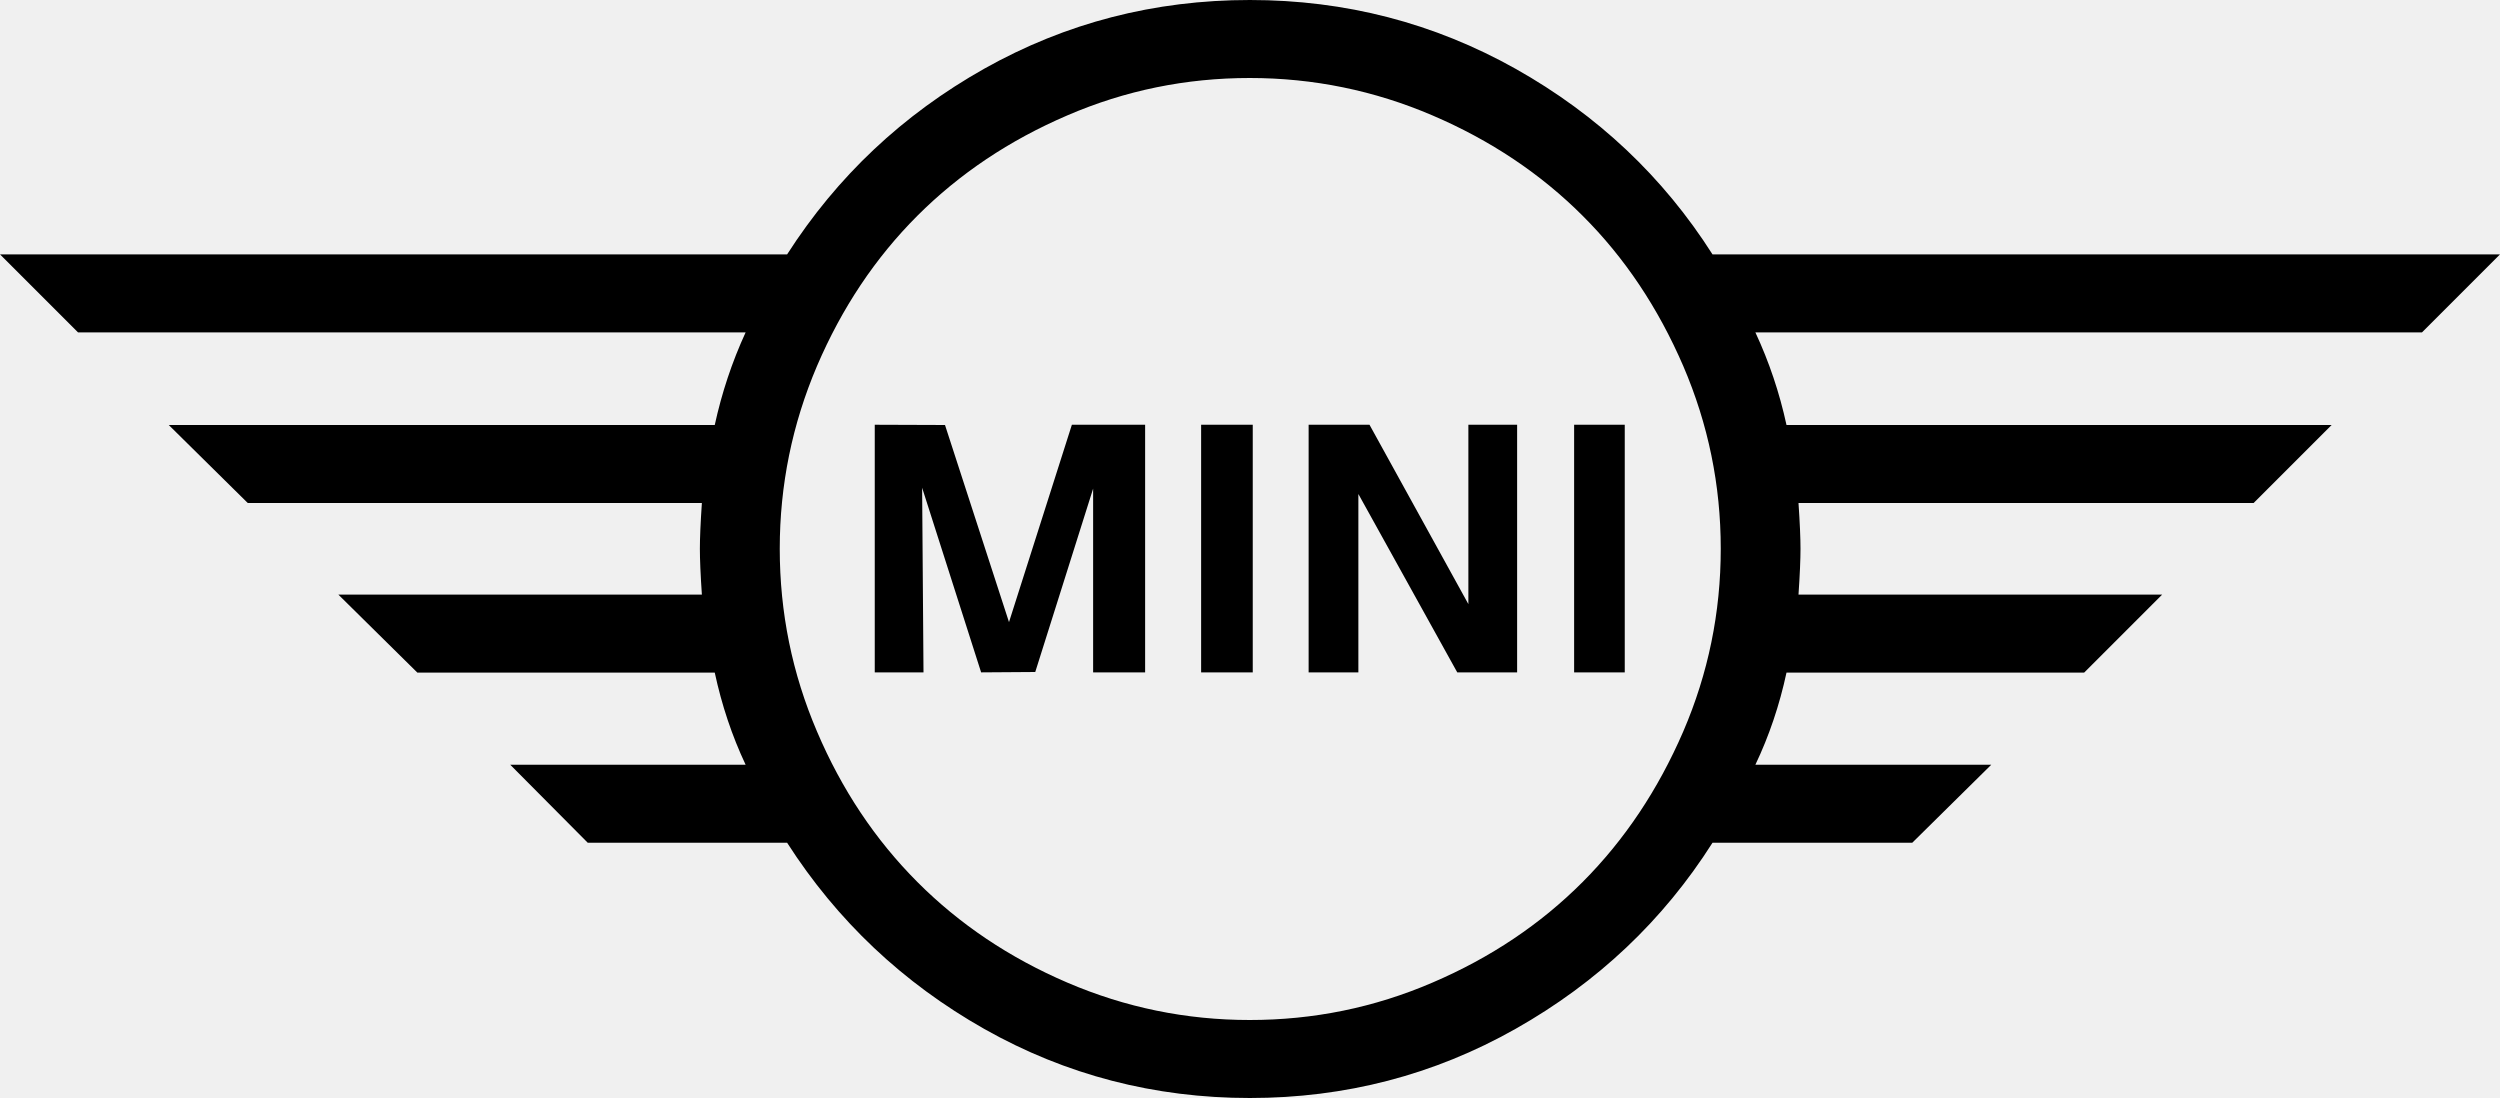
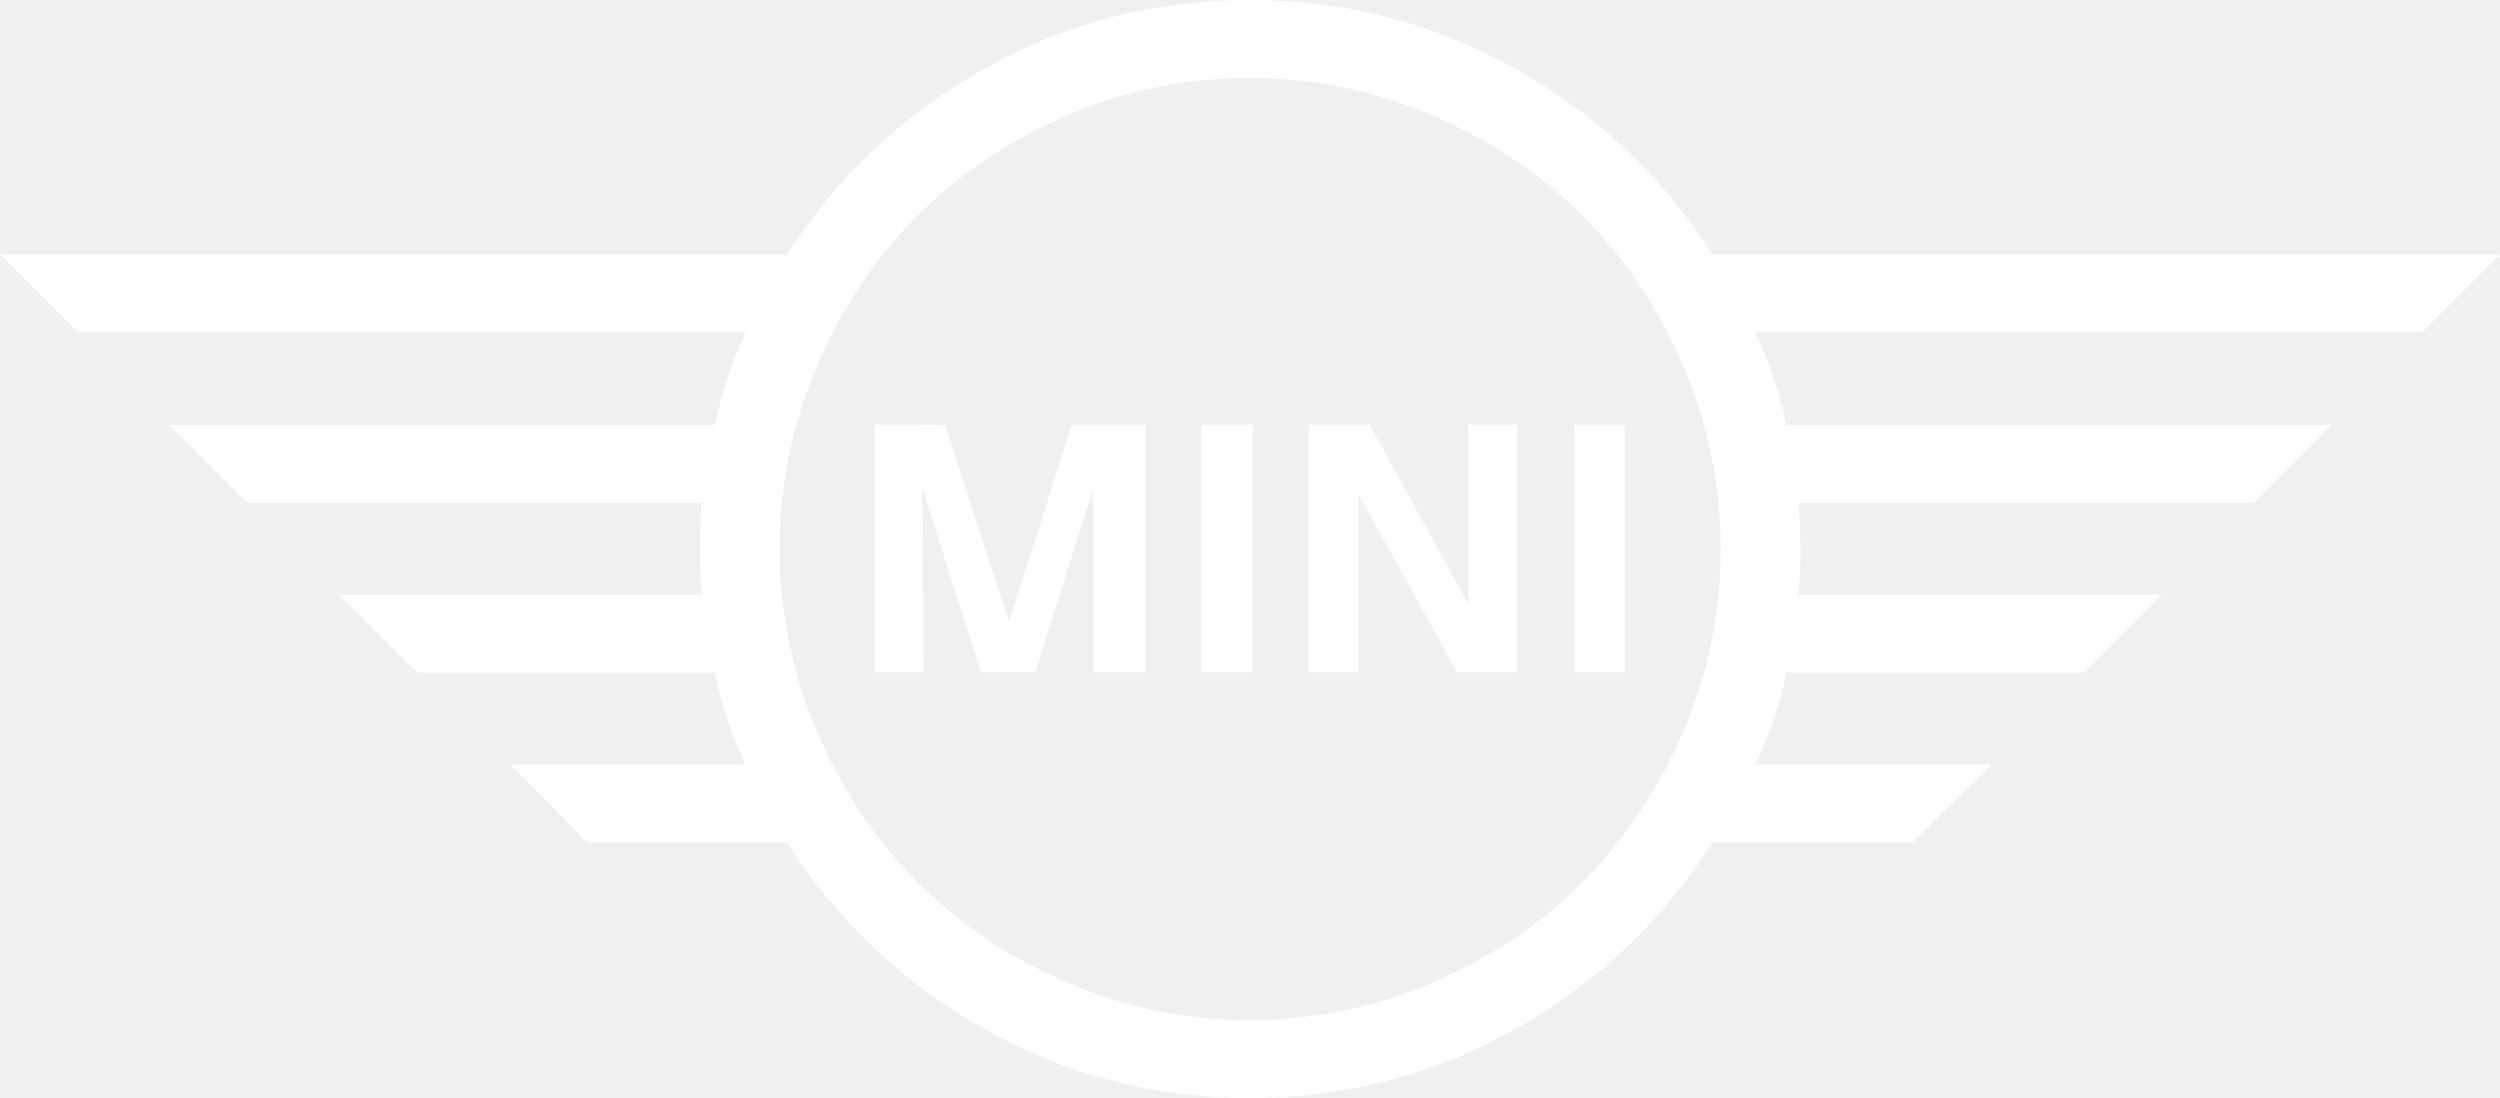
- <svg xmlns="http://www.w3.org/2000/svg" id="Livello_2" data-name="Livello 2" viewBox="0 0 200 87.83">
+ <svg xmlns="http://www.w3.org/2000/svg" fill="#fff" id="Livello_2" data-name="Livello 2" viewBox="0 0 200 87.83">
  <g id="Livello_1-2" data-name="Livello 1">
    <path d="M0,20.35h62.97c4-6.24,9.26-11.19,15.78-14.86,6.52-3.66,13.59-5.49,21.24-5.49s14.73,1.84,21.27,5.51c6.54,3.68,11.79,8.63,15.74,14.84h63l-6.24,6.24h-53.33c1.1,2.36,1.93,4.83,2.49,7.41h43.61l-6.24,6.24h-36.41c.11,1.61.16,2.83.16,3.66s-.05,2.06-.16,3.67h29.09l-6.24,6.24h-23.81c-.56,2.6-1.39,5.06-2.49,7.37h18.87l-6.32,6.24h-15.98c-3.95,6.22-9.2,11.18-15.74,14.88-6.54,3.7-13.64,5.54-21.27,5.54s-14.72-1.84-21.24-5.52c-6.52-3.69-11.78-8.66-15.78-14.9h-15.95l-6.2-6.24h18.83c-1.09-2.31-1.91-4.77-2.47-7.37h-23.79l-6.32-6.24h29.08c-.11-1.61-.16-2.84-.16-3.67s.05-2.05.16-3.66H19.82l-6.32-6.24h43.68c.56-2.57,1.38-5.04,2.47-7.41H6.24L0,20.35ZM65.36,29.28c-1.98,4.65-2.98,9.52-2.98,14.62s.99,9.97,2.98,14.62c1.98,4.65,4.66,8.66,8.03,12.04,3.36,3.37,7.36,6.06,12,8.05,4.64,1.99,9.5,2.99,14.59,2.99s9.96-.99,14.61-2.99c4.65-1.99,8.66-4.68,12.02-8.05,3.36-3.37,6.04-7.39,8.05-12.04,2-4.65,3-9.53,3-14.62s-1-9.96-3-14.62c-2.01-4.65-4.68-8.66-8.05-12.02-3.36-3.36-7.37-6.04-12.02-8.03-4.65-1.99-9.52-2.99-14.61-2.99s-9.96.99-14.59,2.99c-4.64,1.99-8.64,4.67-12,8.03-3.36,3.36-6.04,7.37-8.03,12.02ZM69.98,53.79h3.9l-.11-14.77,4.72,14.77,4.33-.03,4.63-14.67v14.7h4.16v-19.81h-5.86s-5.03,15.79-5.03,15.79l-5.12-15.77-5.62-.02v19.81ZM96.09,53.79h4.13v-19.81h-4.13v19.81ZM104.7,53.79h3.97v-14.27l7.91,14.27h4.79v-19.81h-3.9v14.35l-7.91-14.35h-4.87v19.81ZM125.93,53.79h4.05v-19.81h-4.05v19.81Z" />
  </g>
</svg>
